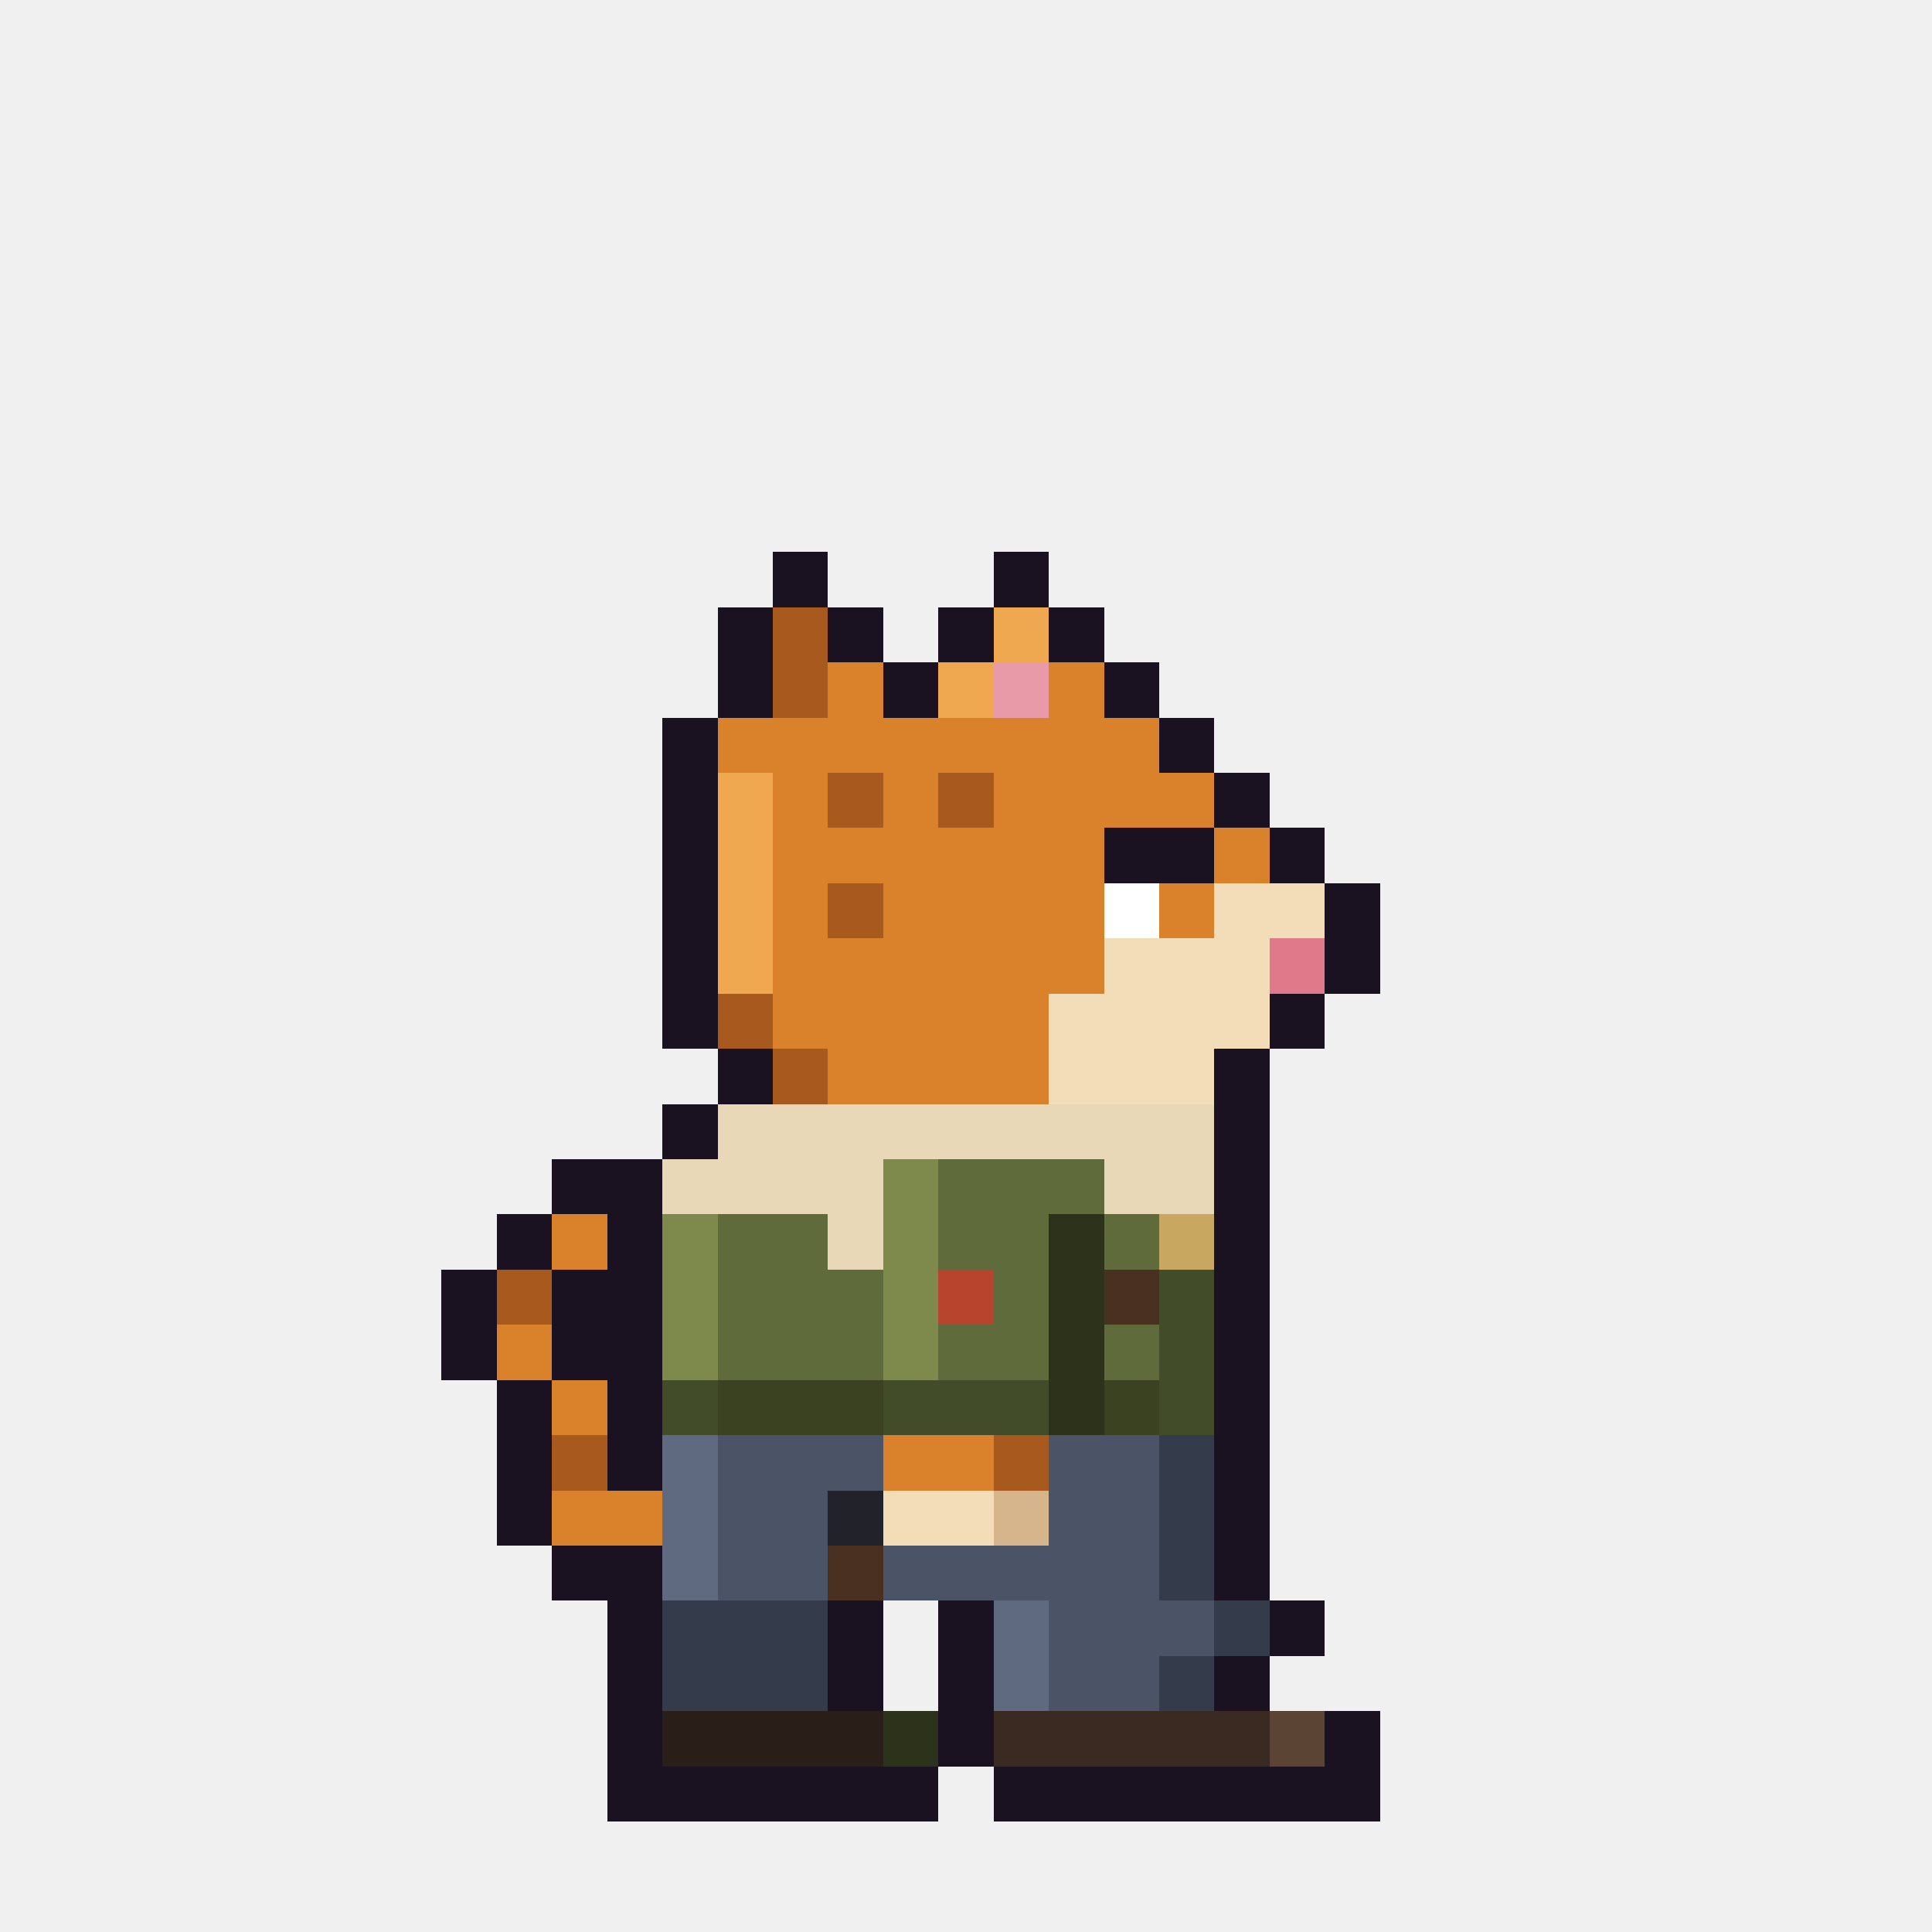
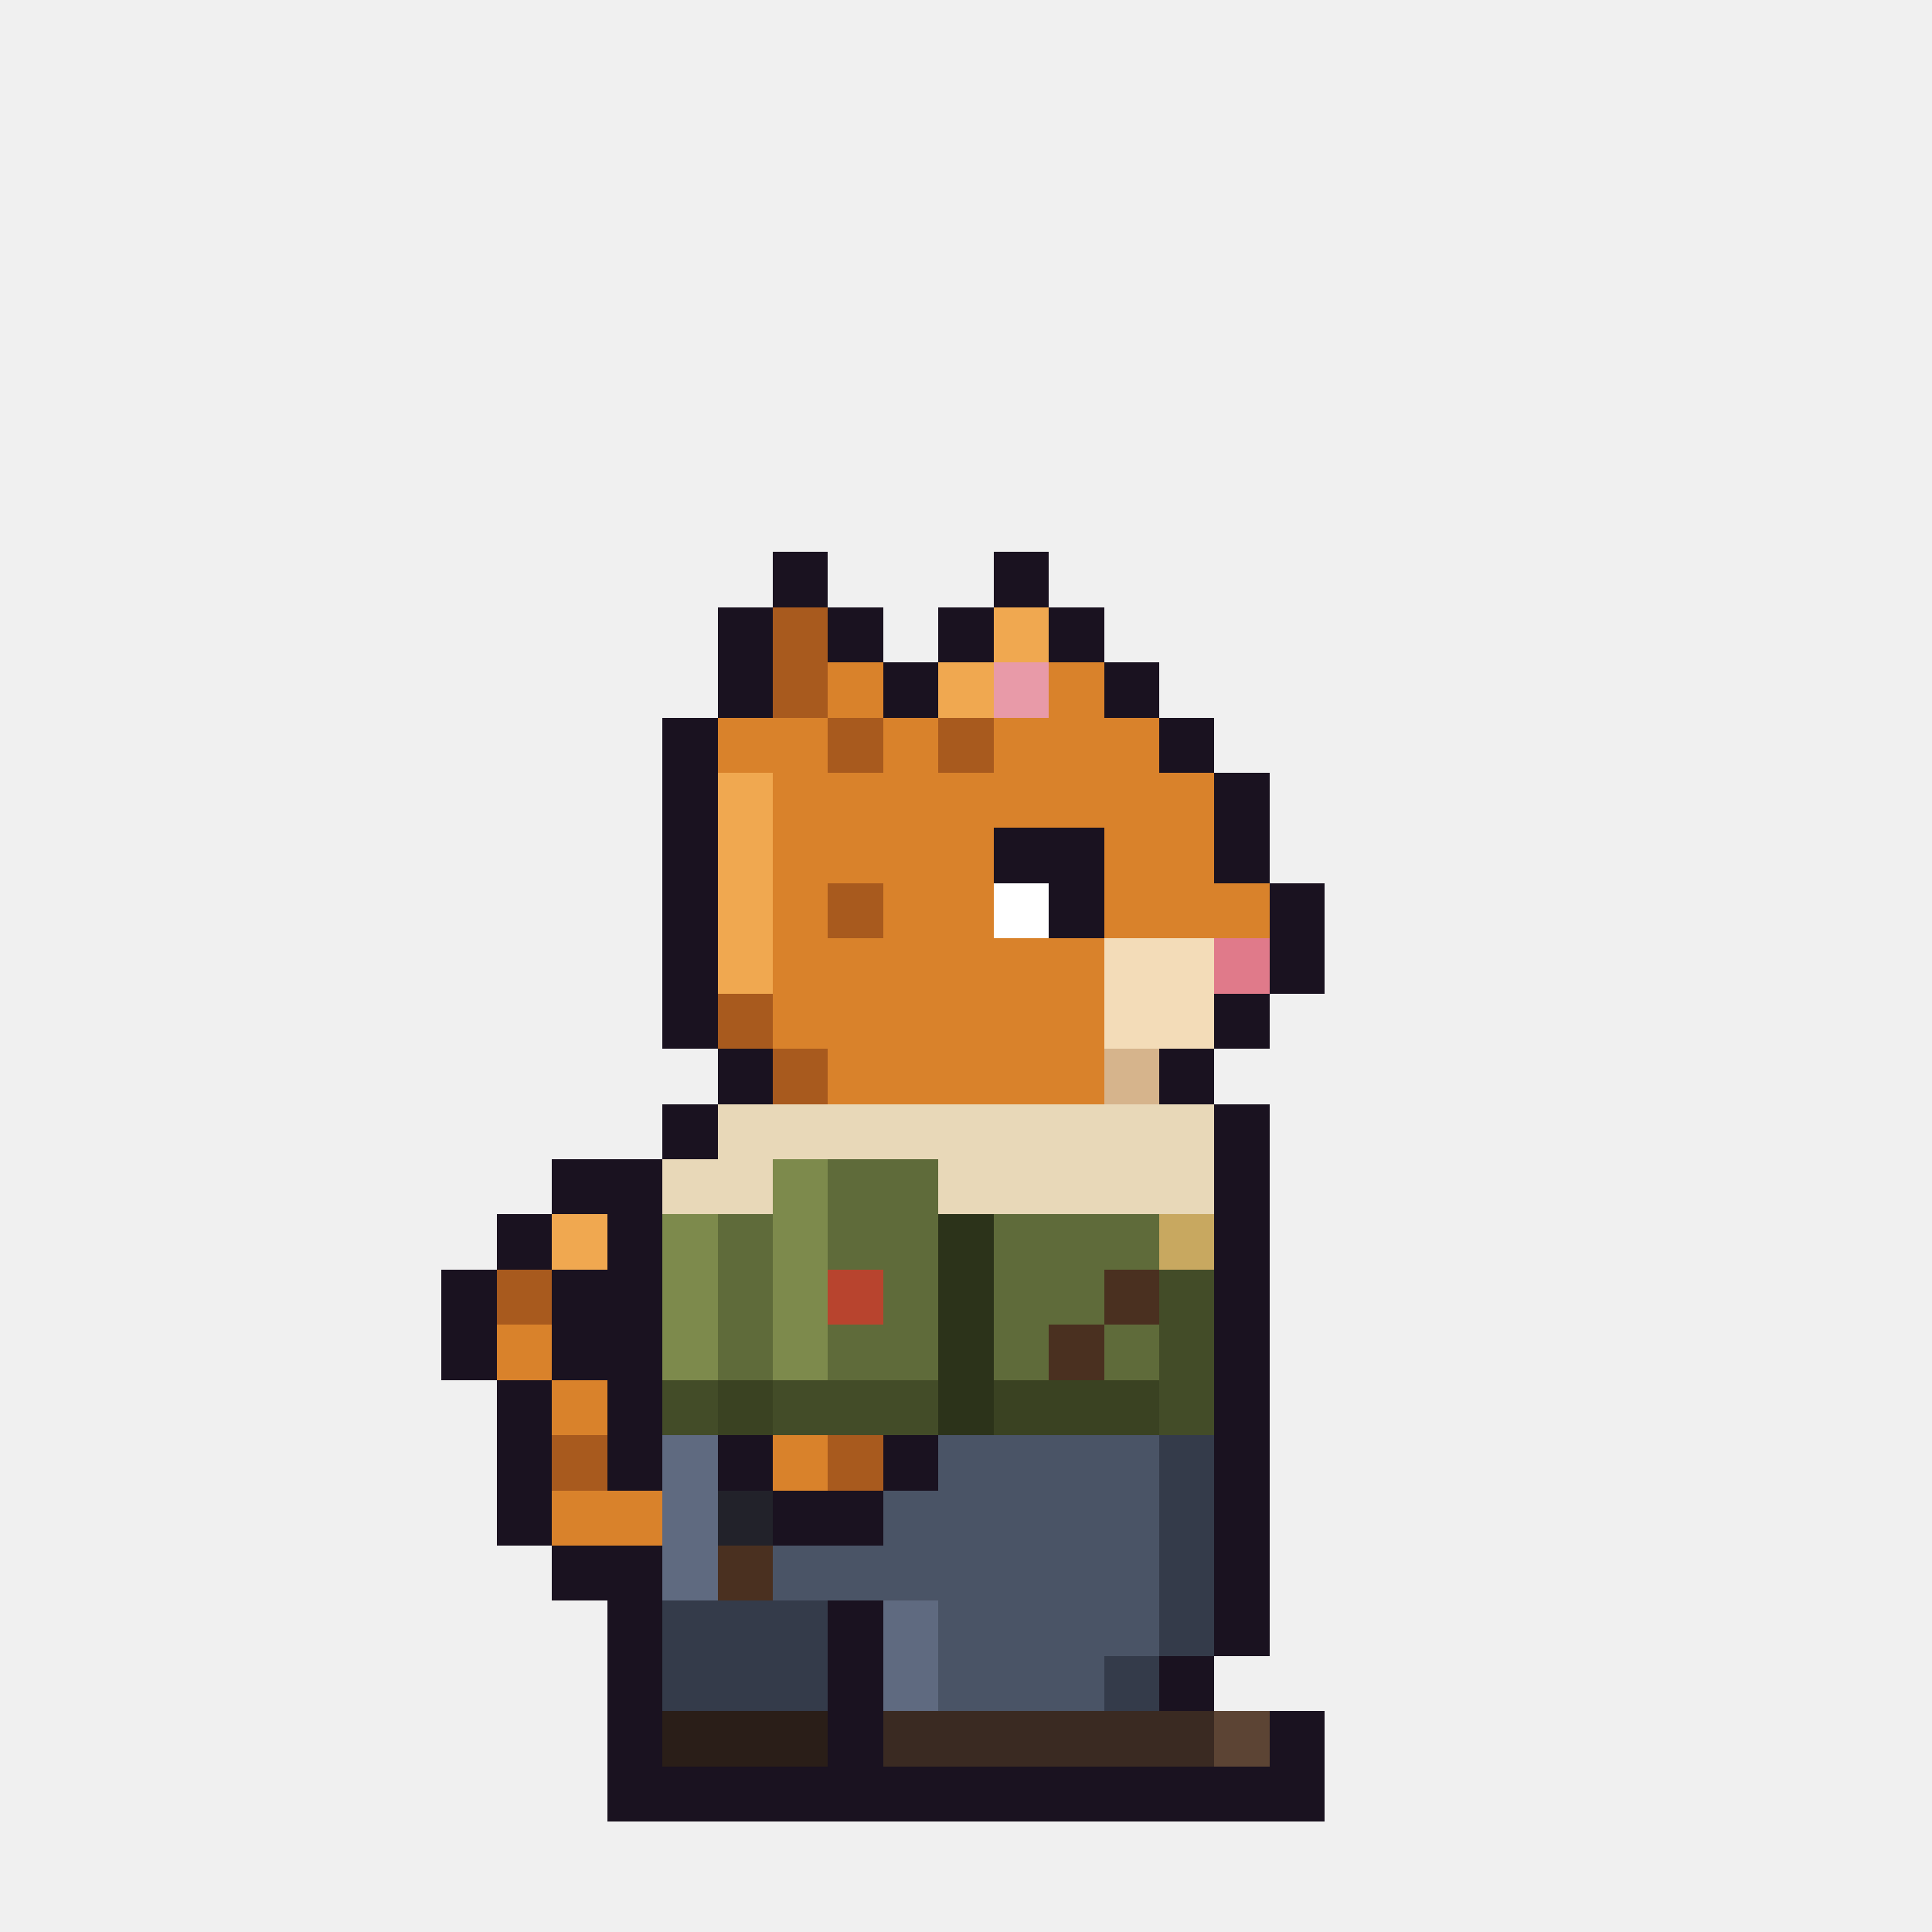
<svg xmlns="http://www.w3.org/2000/svg" viewBox="0 0 35 35" width="140" height="140" shape-rendering="crispEdges">
  <rect x="8" y="23" width="1" height="1" fill="#1a1220" />
  <rect x="8" y="24" width="1" height="1" fill="#1a1220" />
  <rect x="9" y="22" width="1" height="1" fill="#1a1220" />
  <rect x="9" y="23" width="1" height="1" fill="#a85a1e" />
  <rect x="9" y="24" width="1" height="1" fill="#d9822b" />
  <rect x="9" y="25" width="1" height="1" fill="#1a1220" />
  <rect x="9" y="26" width="1" height="1" fill="#1a1220" />
  <rect x="9" y="27" width="1" height="1" fill="#1a1220" />
  <rect x="10" y="21" width="1" height="1" fill="#1a1220" />
-   <rect x="10" y="22" width="1" height="1" fill="#d9822b" />
+   <rect x="10" y="22" width="1" height="1" fill="#f0a850" />
  <rect x="10" y="23" width="1" height="1" fill="#1a1220" />
  <rect x="10" y="24" width="1" height="1" fill="#1a1220" />
  <rect x="10" y="25" width="1" height="1" fill="#d9822b" />
  <rect x="10" y="26" width="1" height="1" fill="#a85a1e" />
  <rect x="10" y="27" width="1" height="1" fill="#d9822b" />
  <rect x="10" y="28" width="1" height="1" fill="#1a1220" />
  <rect x="11" y="21" width="1" height="1" fill="#1a1220" />
  <rect x="11" y="22" width="1" height="1" fill="#1a1220" />
  <rect x="11" y="23" width="1" height="1" fill="#1a1220" />
  <rect x="11" y="24" width="1" height="1" fill="#1a1220" />
  <rect x="11" y="25" width="1" height="1" fill="#1a1220" />
  <rect x="11" y="26" width="1" height="1" fill="#1a1220" />
  <rect x="11" y="27" width="1" height="1" fill="#d9822b" />
  <rect x="11" y="28" width="1" height="1" fill="#1a1220" />
  <rect x="11" y="29" width="1" height="1" fill="#1a1220" />
  <rect x="11" y="30" width="1" height="1" fill="#1a1220" />
  <rect x="11" y="31" width="1" height="1" fill="#1a1220" />
  <rect x="11" y="32" width="1" height="1" fill="#1a1220" />
  <rect x="12" y="13" width="1" height="1" fill="#1a1220" />
  <rect x="12" y="14" width="1" height="1" fill="#1a1220" />
  <rect x="12" y="15" width="1" height="1" fill="#1a1220" />
  <rect x="12" y="16" width="1" height="1" fill="#1a1220" />
  <rect x="12" y="17" width="1" height="1" fill="#1a1220" />
  <rect x="12" y="18" width="1" height="1" fill="#1a1220" />
  <rect x="12" y="20" width="1" height="1" fill="#1a1220" />
  <rect x="12" y="21" width="1" height="1" fill="#e8d8b8" />
  <rect x="12" y="22" width="1" height="1" fill="#7d8a4c" />
  <rect x="12" y="23" width="1" height="1" fill="#7d8a4c" />
  <rect x="12" y="24" width="1" height="1" fill="#7d8a4c" />
  <rect x="12" y="25" width="1" height="1" fill="#434c28" />
  <rect x="12" y="26" width="1" height="1" fill="#5f6a80" />
  <rect x="12" y="27" width="1" height="1" fill="#5f6a80" />
  <rect x="12" y="28" width="1" height="1" fill="#5f6a80" />
  <rect x="12" y="29" width="1" height="1" fill="#343b4a" />
  <rect x="12" y="30" width="1" height="1" fill="#343b4a" />
  <rect x="12" y="31" width="1" height="1" fill="#2a1e18" />
  <rect x="12" y="32" width="1" height="1" fill="#1a1220" />
  <rect x="13" y="11" width="1" height="1" fill="#1a1220" />
  <rect x="13" y="12" width="1" height="1" fill="#1a1220" />
  <rect x="13" y="13" width="1" height="1" fill="#d9822b" />
  <rect x="13" y="14" width="1" height="1" fill="#f0a850" />
  <rect x="13" y="15" width="1" height="1" fill="#f0a850" />
  <rect x="13" y="16" width="1" height="1" fill="#f0a850" />
  <rect x="13" y="17" width="1" height="1" fill="#f0a850" />
  <rect x="13" y="18" width="1" height="1" fill="#a85a1e" />
  <rect x="13" y="19" width="1" height="1" fill="#1a1220" />
  <rect x="13" y="20" width="1" height="1" fill="#e8d8b8" />
  <rect x="13" y="21" width="1" height="1" fill="#e8d8b8" />
  <rect x="13" y="22" width="1" height="1" fill="#5f6b3a" />
  <rect x="13" y="23" width="1" height="1" fill="#5f6b3a" />
  <rect x="13" y="24" width="1" height="1" fill="#5f6b3a" />
  <rect x="13" y="25" width="1" height="1" fill="#3a4222" />
-   <rect x="13" y="26" width="1" height="1" fill="#4a5466" />
-   <rect x="13" y="27" width="1" height="1" fill="#4a5466" />
-   <rect x="13" y="28" width="1" height="1" fill="#4a5466" />
+   <rect x="13" y="26" width="1" height="1" fill="#1a1220" />
+   <rect x="13" y="27" width="1" height="1" fill="#22222a" />
+   <rect x="13" y="28" width="1" height="1" fill="#4a3020" />
  <rect x="13" y="29" width="1" height="1" fill="#343b4a" />
  <rect x="13" y="30" width="1" height="1" fill="#343b4a" />
  <rect x="13" y="31" width="1" height="1" fill="#2a1e18" />
  <rect x="13" y="32" width="1" height="1" fill="#1a1220" />
  <rect x="14" y="10" width="1" height="1" fill="#1a1220" />
  <rect x="14" y="11" width="1" height="1" fill="#a85a1e" />
  <rect x="14" y="12" width="1" height="1" fill="#a85a1e" />
  <rect x="14" y="13" width="1" height="1" fill="#d9822b" />
  <rect x="14" y="14" width="1" height="1" fill="#d9822b" />
  <rect x="14" y="15" width="1" height="1" fill="#d9822b" />
  <rect x="14" y="16" width="1" height="1" fill="#d9822b" />
  <rect x="14" y="17" width="1" height="1" fill="#d9822b" />
  <rect x="14" y="18" width="1" height="1" fill="#d9822b" />
  <rect x="14" y="19" width="1" height="1" fill="#a85a1e" />
  <rect x="14" y="20" width="1" height="1" fill="#e8d8b8" />
-   <rect x="14" y="21" width="1" height="1" fill="#e8d8b8" />
-   <rect x="14" y="22" width="1" height="1" fill="#5f6b3a" />
-   <rect x="14" y="23" width="1" height="1" fill="#5f6b3a" />
-   <rect x="14" y="24" width="1" height="1" fill="#5f6b3a" />
-   <rect x="14" y="25" width="1" height="1" fill="#3a4222" />
-   <rect x="14" y="26" width="1" height="1" fill="#4a5466" />
-   <rect x="14" y="27" width="1" height="1" fill="#4a5466" />
+   <rect x="14" y="21" width="1" height="1" fill="#7d8a4c" />
+   <rect x="14" y="22" width="1" height="1" fill="#7d8a4c" />
+   <rect x="14" y="23" width="1" height="1" fill="#7d8a4c" />
+   <rect x="14" y="24" width="1" height="1" fill="#7d8a4c" />
+   <rect x="14" y="25" width="1" height="1" fill="#434c28" />
+   <rect x="14" y="26" width="1" height="1" fill="#d9822b" />
+   <rect x="14" y="27" width="1" height="1" fill="#1a1220" />
  <rect x="14" y="28" width="1" height="1" fill="#4a5466" />
  <rect x="14" y="29" width="1" height="1" fill="#343b4a" />
  <rect x="14" y="30" width="1" height="1" fill="#343b4a" />
  <rect x="14" y="31" width="1" height="1" fill="#2a1e18" />
  <rect x="14" y="32" width="1" height="1" fill="#1a1220" />
  <rect x="15" y="11" width="1" height="1" fill="#1a1220" />
  <rect x="15" y="12" width="1" height="1" fill="#d9822b" />
-   <rect x="15" y="13" width="1" height="1" fill="#d9822b" />
-   <rect x="15" y="14" width="1" height="1" fill="#a85a1e" />
+   <rect x="15" y="13" width="1" height="1" fill="#a85a1e" />
+   <rect x="15" y="14" width="1" height="1" fill="#d9822b" />
  <rect x="15" y="15" width="1" height="1" fill="#d9822b" />
  <rect x="15" y="16" width="1" height="1" fill="#a85a1e" />
  <rect x="15" y="17" width="1" height="1" fill="#d9822b" />
  <rect x="15" y="18" width="1" height="1" fill="#d9822b" />
  <rect x="15" y="19" width="1" height="1" fill="#d9822b" />
  <rect x="15" y="20" width="1" height="1" fill="#e8d8b8" />
-   <rect x="15" y="21" width="1" height="1" fill="#e8d8b8" />
-   <rect x="15" y="22" width="1" height="1" fill="#e8d8b8" />
-   <rect x="15" y="23" width="1" height="1" fill="#5f6b3a" />
+   <rect x="15" y="21" width="1" height="1" fill="#5f6b3a" />
+   <rect x="15" y="22" width="1" height="1" fill="#5f6b3a" />
+   <rect x="15" y="23" width="1" height="1" fill="#b8442e" />
  <rect x="15" y="24" width="1" height="1" fill="#5f6b3a" />
-   <rect x="15" y="25" width="1" height="1" fill="#3a4222" />
-   <rect x="15" y="26" width="1" height="1" fill="#4a5466" />
-   <rect x="15" y="27" width="1" height="1" fill="#22222a" />
-   <rect x="15" y="28" width="1" height="1" fill="#4a3020" />
+   <rect x="15" y="25" width="1" height="1" fill="#434c28" />
+   <rect x="15" y="26" width="1" height="1" fill="#a85a1e" />
+   <rect x="15" y="27" width="1" height="1" fill="#1a1220" />
+   <rect x="15" y="28" width="1" height="1" fill="#4a5466" />
  <rect x="15" y="29" width="1" height="1" fill="#1a1220" />
  <rect x="15" y="30" width="1" height="1" fill="#1a1220" />
-   <rect x="15" y="31" width="1" height="1" fill="#2a1e18" />
+   <rect x="15" y="31" width="1" height="1" fill="#1a1220" />
  <rect x="15" y="32" width="1" height="1" fill="#1a1220" />
  <rect x="16" y="12" width="1" height="1" fill="#1a1220" />
  <rect x="16" y="13" width="1" height="1" fill="#d9822b" />
  <rect x="16" y="14" width="1" height="1" fill="#d9822b" />
  <rect x="16" y="15" width="1" height="1" fill="#d9822b" />
  <rect x="16" y="16" width="1" height="1" fill="#d9822b" />
  <rect x="16" y="17" width="1" height="1" fill="#d9822b" />
  <rect x="16" y="18" width="1" height="1" fill="#d9822b" />
  <rect x="16" y="19" width="1" height="1" fill="#d9822b" />
  <rect x="16" y="20" width="1" height="1" fill="#e8d8b8" />
-   <rect x="16" y="21" width="1" height="1" fill="#7d8a4c" />
-   <rect x="16" y="22" width="1" height="1" fill="#7d8a4c" />
-   <rect x="16" y="23" width="1" height="1" fill="#7d8a4c" />
-   <rect x="16" y="24" width="1" height="1" fill="#7d8a4c" />
+   <rect x="16" y="21" width="1" height="1" fill="#5f6b3a" />
+   <rect x="16" y="22" width="1" height="1" fill="#5f6b3a" />
+   <rect x="16" y="23" width="1" height="1" fill="#5f6b3a" />
+   <rect x="16" y="24" width="1" height="1" fill="#5f6b3a" />
  <rect x="16" y="25" width="1" height="1" fill="#434c28" />
-   <rect x="16" y="26" width="1" height="1" fill="#d9822b" />
-   <rect x="16" y="27" width="1" height="1" fill="#f3dcb8" />
+   <rect x="16" y="26" width="1" height="1" fill="#1a1220" />
+   <rect x="16" y="27" width="1" height="1" fill="#4a5466" />
  <rect x="16" y="28" width="1" height="1" fill="#4a5466" />
-   <rect x="16" y="31" width="1" height="1" fill="#2c331a" />
+   <rect x="16" y="29" width="1" height="1" fill="#5f6a80" />
+   <rect x="16" y="30" width="1" height="1" fill="#5f6a80" />
+   <rect x="16" y="31" width="1" height="1" fill="#3a2a22" />
  <rect x="16" y="32" width="1" height="1" fill="#1a1220" />
  <rect x="17" y="11" width="1" height="1" fill="#1a1220" />
  <rect x="17" y="12" width="1" height="1" fill="#f0a850" />
-   <rect x="17" y="13" width="1" height="1" fill="#d9822b" />
-   <rect x="17" y="14" width="1" height="1" fill="#a85a1e" />
+   <rect x="17" y="13" width="1" height="1" fill="#a85a1e" />
+   <rect x="17" y="14" width="1" height="1" fill="#d9822b" />
  <rect x="17" y="15" width="1" height="1" fill="#d9822b" />
  <rect x="17" y="16" width="1" height="1" fill="#d9822b" />
  <rect x="17" y="17" width="1" height="1" fill="#d9822b" />
  <rect x="17" y="18" width="1" height="1" fill="#d9822b" />
  <rect x="17" y="19" width="1" height="1" fill="#d9822b" />
  <rect x="17" y="20" width="1" height="1" fill="#e8d8b8" />
-   <rect x="17" y="21" width="1" height="1" fill="#5f6b3a" />
-   <rect x="17" y="22" width="1" height="1" fill="#5f6b3a" />
-   <rect x="17" y="23" width="1" height="1" fill="#b8442e" />
-   <rect x="17" y="24" width="1" height="1" fill="#5f6b3a" />
-   <rect x="17" y="25" width="1" height="1" fill="#434c28" />
-   <rect x="17" y="26" width="1" height="1" fill="#d9822b" />
-   <rect x="17" y="27" width="1" height="1" fill="#f3dcb8" />
+   <rect x="17" y="21" width="1" height="1" fill="#e8d8b8" />
+   <rect x="17" y="22" width="1" height="1" fill="#2c331a" />
+   <rect x="17" y="23" width="1" height="1" fill="#2c331a" />
+   <rect x="17" y="24" width="1" height="1" fill="#2c331a" />
+   <rect x="17" y="25" width="1" height="1" fill="#2c331a" />
+   <rect x="17" y="26" width="1" height="1" fill="#4a5466" />
+   <rect x="17" y="27" width="1" height="1" fill="#4a5466" />
  <rect x="17" y="28" width="1" height="1" fill="#4a5466" />
-   <rect x="17" y="29" width="1" height="1" fill="#1a1220" />
-   <rect x="17" y="30" width="1" height="1" fill="#1a1220" />
-   <rect x="17" y="31" width="1" height="1" fill="#1a1220" />
+   <rect x="17" y="29" width="1" height="1" fill="#4a5466" />
+   <rect x="17" y="30" width="1" height="1" fill="#4a5466" />
+   <rect x="17" y="31" width="1" height="1" fill="#3a2a22" />
+   <rect x="17" y="32" width="1" height="1" fill="#1a1220" />
  <rect x="18" y="10" width="1" height="1" fill="#1a1220" />
  <rect x="18" y="11" width="1" height="1" fill="#f0a850" />
  <rect x="18" y="12" width="1" height="1" fill="#e89aa8" />
  <rect x="18" y="13" width="1" height="1" fill="#d9822b" />
  <rect x="18" y="14" width="1" height="1" fill="#d9822b" />
-   <rect x="18" y="15" width="1" height="1" fill="#d9822b" />
-   <rect x="18" y="16" width="1" height="1" fill="#d9822b" />
+   <rect x="18" y="15" width="1" height="1" fill="#1a1220" />
+   <rect x="18" y="16" width="1" height="1" fill="#ffffff" />
  <rect x="18" y="17" width="1" height="1" fill="#d9822b" />
  <rect x="18" y="18" width="1" height="1" fill="#d9822b" />
  <rect x="18" y="19" width="1" height="1" fill="#d9822b" />
  <rect x="18" y="20" width="1" height="1" fill="#e8d8b8" />
-   <rect x="18" y="21" width="1" height="1" fill="#5f6b3a" />
+   <rect x="18" y="21" width="1" height="1" fill="#e8d8b8" />
  <rect x="18" y="22" width="1" height="1" fill="#5f6b3a" />
  <rect x="18" y="23" width="1" height="1" fill="#5f6b3a" />
  <rect x="18" y="24" width="1" height="1" fill="#5f6b3a" />
-   <rect x="18" y="25" width="1" height="1" fill="#434c28" />
-   <rect x="18" y="26" width="1" height="1" fill="#a85a1e" />
-   <rect x="18" y="27" width="1" height="1" fill="#d6b48c" />
+   <rect x="18" y="25" width="1" height="1" fill="#3a4222" />
+   <rect x="18" y="26" width="1" height="1" fill="#4a5466" />
+   <rect x="18" y="27" width="1" height="1" fill="#4a5466" />
  <rect x="18" y="28" width="1" height="1" fill="#4a5466" />
-   <rect x="18" y="29" width="1" height="1" fill="#5f6a80" />
-   <rect x="18" y="30" width="1" height="1" fill="#5f6a80" />
+   <rect x="18" y="29" width="1" height="1" fill="#4a5466" />
+   <rect x="18" y="30" width="1" height="1" fill="#4a5466" />
  <rect x="18" y="31" width="1" height="1" fill="#3a2a22" />
  <rect x="18" y="32" width="1" height="1" fill="#1a1220" />
  <rect x="19" y="11" width="1" height="1" fill="#1a1220" />
  <rect x="19" y="12" width="1" height="1" fill="#d9822b" />
  <rect x="19" y="13" width="1" height="1" fill="#d9822b" />
  <rect x="19" y="14" width="1" height="1" fill="#d9822b" />
-   <rect x="19" y="15" width="1" height="1" fill="#d9822b" />
-   <rect x="19" y="16" width="1" height="1" fill="#d9822b" />
+   <rect x="19" y="15" width="1" height="1" fill="#1a1220" />
+   <rect x="19" y="16" width="1" height="1" fill="#1a1220" />
  <rect x="19" y="17" width="1" height="1" fill="#d9822b" />
-   <rect x="19" y="18" width="1" height="1" fill="#f3dcb8" />
-   <rect x="19" y="19" width="1" height="1" fill="#f3dcb8" />
+   <rect x="19" y="18" width="1" height="1" fill="#d9822b" />
+   <rect x="19" y="19" width="1" height="1" fill="#d9822b" />
  <rect x="19" y="20" width="1" height="1" fill="#e8d8b8" />
-   <rect x="19" y="21" width="1" height="1" fill="#5f6b3a" />
-   <rect x="19" y="22" width="1" height="1" fill="#2c331a" />
-   <rect x="19" y="23" width="1" height="1" fill="#2c331a" />
-   <rect x="19" y="24" width="1" height="1" fill="#2c331a" />
-   <rect x="19" y="25" width="1" height="1" fill="#2c331a" />
+   <rect x="19" y="21" width="1" height="1" fill="#e8d8b8" />
+   <rect x="19" y="22" width="1" height="1" fill="#5f6b3a" />
+   <rect x="19" y="23" width="1" height="1" fill="#5f6b3a" />
+   <rect x="19" y="24" width="1" height="1" fill="#4a3020" />
+   <rect x="19" y="25" width="1" height="1" fill="#3a4222" />
  <rect x="19" y="26" width="1" height="1" fill="#4a5466" />
  <rect x="19" y="27" width="1" height="1" fill="#4a5466" />
  <rect x="19" y="28" width="1" height="1" fill="#4a5466" />
  <rect x="19" y="29" width="1" height="1" fill="#4a5466" />
  <rect x="19" y="30" width="1" height="1" fill="#4a5466" />
  <rect x="19" y="31" width="1" height="1" fill="#3a2a22" />
  <rect x="19" y="32" width="1" height="1" fill="#1a1220" />
  <rect x="20" y="12" width="1" height="1" fill="#1a1220" />
  <rect x="20" y="13" width="1" height="1" fill="#d9822b" />
  <rect x="20" y="14" width="1" height="1" fill="#d9822b" />
-   <rect x="20" y="15" width="1" height="1" fill="#1a1220" />
-   <rect x="20" y="16" width="1" height="1" fill="#ffffff" />
+   <rect x="20" y="15" width="1" height="1" fill="#d9822b" />
+   <rect x="20" y="16" width="1" height="1" fill="#d9822b" />
  <rect x="20" y="17" width="1" height="1" fill="#f3dcb8" />
  <rect x="20" y="18" width="1" height="1" fill="#f3dcb8" />
-   <rect x="20" y="19" width="1" height="1" fill="#f3dcb8" />
+   <rect x="20" y="19" width="1" height="1" fill="#d6b48c" />
  <rect x="20" y="20" width="1" height="1" fill="#e8d8b8" />
  <rect x="20" y="21" width="1" height="1" fill="#e8d8b8" />
  <rect x="20" y="22" width="1" height="1" fill="#5f6b3a" />
  <rect x="20" y="23" width="1" height="1" fill="#4a3020" />
  <rect x="20" y="24" width="1" height="1" fill="#5f6b3a" />
  <rect x="20" y="25" width="1" height="1" fill="#3a4222" />
  <rect x="20" y="26" width="1" height="1" fill="#4a5466" />
  <rect x="20" y="27" width="1" height="1" fill="#4a5466" />
  <rect x="20" y="28" width="1" height="1" fill="#4a5466" />
  <rect x="20" y="29" width="1" height="1" fill="#4a5466" />
-   <rect x="20" y="30" width="1" height="1" fill="#4a5466" />
+   <rect x="20" y="30" width="1" height="1" fill="#343b4a" />
  <rect x="20" y="31" width="1" height="1" fill="#3a2a22" />
  <rect x="20" y="32" width="1" height="1" fill="#1a1220" />
  <rect x="21" y="13" width="1" height="1" fill="#1a1220" />
  <rect x="21" y="14" width="1" height="1" fill="#d9822b" />
-   <rect x="21" y="15" width="1" height="1" fill="#1a1220" />
+   <rect x="21" y="15" width="1" height="1" fill="#d9822b" />
  <rect x="21" y="16" width="1" height="1" fill="#d9822b" />
  <rect x="21" y="17" width="1" height="1" fill="#f3dcb8" />
  <rect x="21" y="18" width="1" height="1" fill="#f3dcb8" />
-   <rect x="21" y="19" width="1" height="1" fill="#f3dcb8" />
+   <rect x="21" y="19" width="1" height="1" fill="#1a1220" />
  <rect x="21" y="20" width="1" height="1" fill="#e8d8b8" />
  <rect x="21" y="21" width="1" height="1" fill="#e8d8b8" />
  <rect x="21" y="22" width="1" height="1" fill="#c8a860" />
  <rect x="21" y="23" width="1" height="1" fill="#434c28" />
  <rect x="21" y="24" width="1" height="1" fill="#434c28" />
  <rect x="21" y="25" width="1" height="1" fill="#434c28" />
  <rect x="21" y="26" width="1" height="1" fill="#343b4a" />
  <rect x="21" y="27" width="1" height="1" fill="#343b4a" />
  <rect x="21" y="28" width="1" height="1" fill="#343b4a" />
-   <rect x="21" y="29" width="1" height="1" fill="#4a5466" />
-   <rect x="21" y="30" width="1" height="1" fill="#343b4a" />
+   <rect x="21" y="29" width="1" height="1" fill="#343b4a" />
+   <rect x="21" y="30" width="1" height="1" fill="#1a1220" />
  <rect x="21" y="31" width="1" height="1" fill="#3a2a22" />
  <rect x="21" y="32" width="1" height="1" fill="#1a1220" />
  <rect x="22" y="14" width="1" height="1" fill="#1a1220" />
-   <rect x="22" y="15" width="1" height="1" fill="#d9822b" />
-   <rect x="22" y="16" width="1" height="1" fill="#f3dcb8" />
-   <rect x="22" y="17" width="1" height="1" fill="#f3dcb8" />
-   <rect x="22" y="18" width="1" height="1" fill="#f3dcb8" />
-   <rect x="22" y="19" width="1" height="1" fill="#1a1220" />
+   <rect x="22" y="15" width="1" height="1" fill="#1a1220" />
+   <rect x="22" y="16" width="1" height="1" fill="#d9822b" />
+   <rect x="22" y="17" width="1" height="1" fill="#e07a8a" />
+   <rect x="22" y="18" width="1" height="1" fill="#1a1220" />
  <rect x="22" y="20" width="1" height="1" fill="#1a1220" />
  <rect x="22" y="21" width="1" height="1" fill="#1a1220" />
  <rect x="22" y="22" width="1" height="1" fill="#1a1220" />
  <rect x="22" y="23" width="1" height="1" fill="#1a1220" />
  <rect x="22" y="24" width="1" height="1" fill="#1a1220" />
  <rect x="22" y="25" width="1" height="1" fill="#1a1220" />
  <rect x="22" y="26" width="1" height="1" fill="#1a1220" />
  <rect x="22" y="27" width="1" height="1" fill="#1a1220" />
  <rect x="22" y="28" width="1" height="1" fill="#1a1220" />
-   <rect x="22" y="29" width="1" height="1" fill="#343b4a" />
-   <rect x="22" y="30" width="1" height="1" fill="#1a1220" />
-   <rect x="22" y="31" width="1" height="1" fill="#3a2a22" />
+   <rect x="22" y="29" width="1" height="1" fill="#1a1220" />
+   <rect x="22" y="31" width="1" height="1" fill="#5c4434" />
  <rect x="22" y="32" width="1" height="1" fill="#1a1220" />
-   <rect x="23" y="15" width="1" height="1" fill="#1a1220" />
-   <rect x="23" y="16" width="1" height="1" fill="#f3dcb8" />
-   <rect x="23" y="17" width="1" height="1" fill="#e07a8a" />
-   <rect x="23" y="18" width="1" height="1" fill="#1a1220" />
-   <rect x="23" y="29" width="1" height="1" fill="#1a1220" />
-   <rect x="23" y="31" width="1" height="1" fill="#5c4434" />
+   <rect x="23" y="16" width="1" height="1" fill="#1a1220" />
+   <rect x="23" y="17" width="1" height="1" fill="#1a1220" />
+   <rect x="23" y="31" width="1" height="1" fill="#1a1220" />
  <rect x="23" y="32" width="1" height="1" fill="#1a1220" />
-   <rect x="24" y="16" width="1" height="1" fill="#1a1220" />
-   <rect x="24" y="17" width="1" height="1" fill="#1a1220" />
-   <rect x="24" y="31" width="1" height="1" fill="#1a1220" />
-   <rect x="24" y="32" width="1" height="1" fill="#1a1220" />
</svg>
